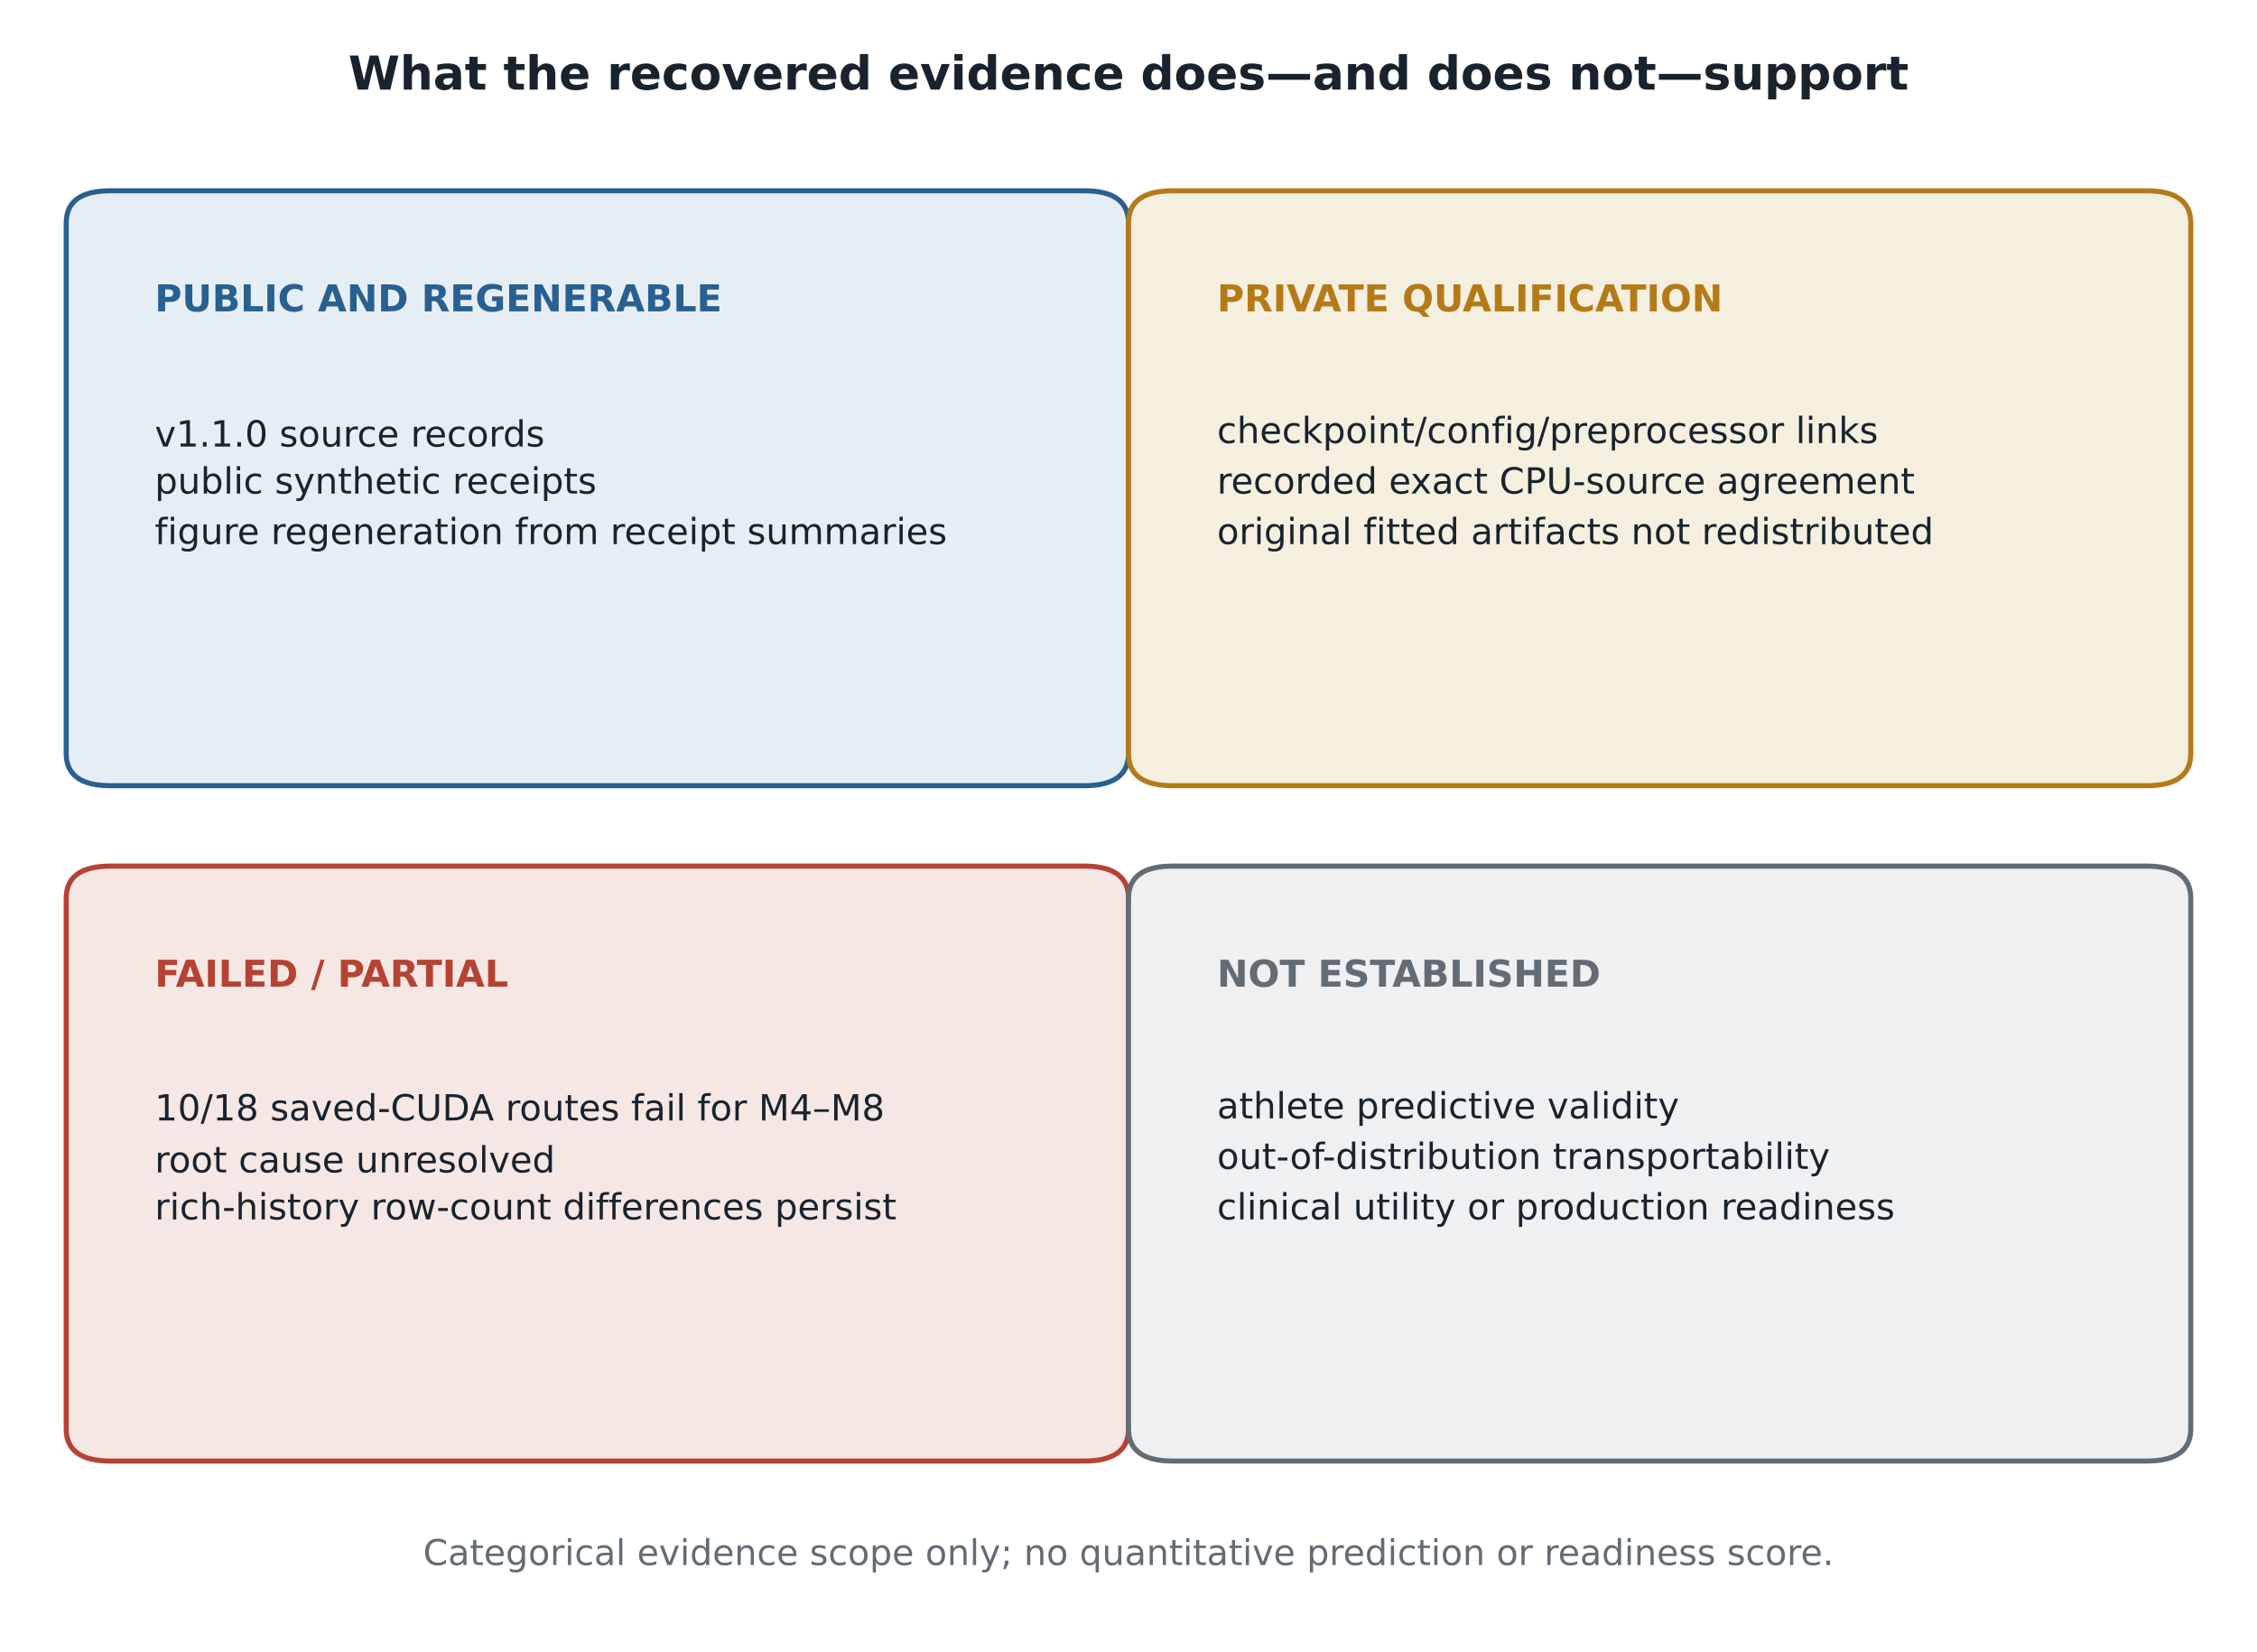
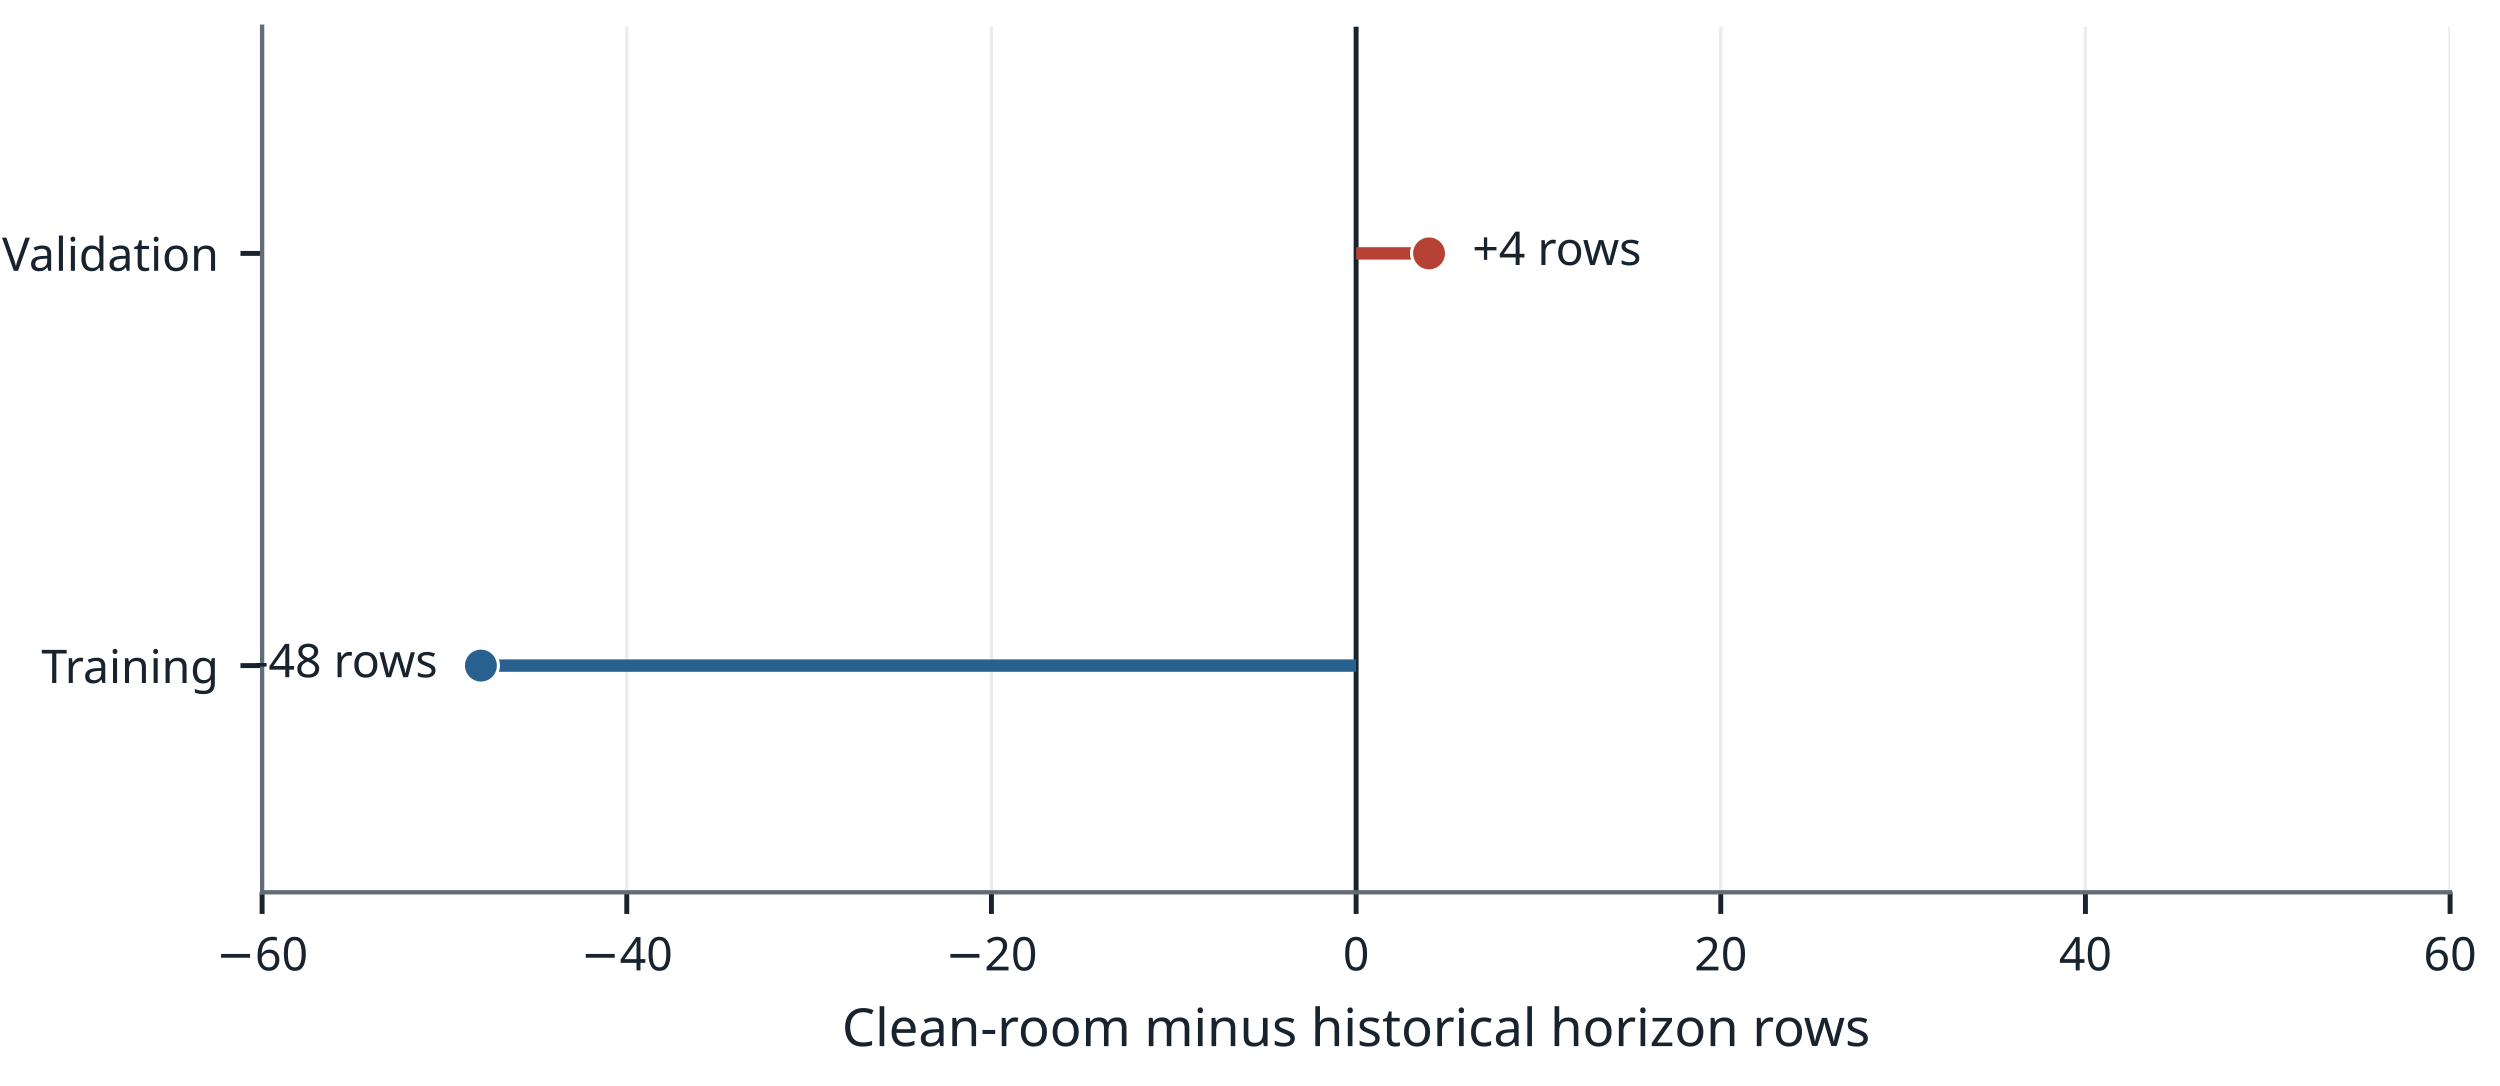
- <svg xmlns="http://www.w3.org/2000/svg" width="444.096pt" height="325.044pt" viewBox="0 0 444.096 325.044" version="1.1">
+ <svg xmlns="http://www.w3.org/2000/svg" xmlns:xlink="http://www.w3.org/1999/xlink" width="404.263pt" height="175.608pt" viewBox="0 0 404.263 175.608" version="1.1">
  <defs>
    <style type="text/css">*{stroke-linejoin: round; stroke-linecap: butt}</style>
  </defs>
  <g id="figure_1">
    <g id="patch_1">
-       <path d="M 0 325.044  L 444.096 325.044  L 444.096 0  L 0 0  z " style="fill: #ffffff" />
+       <path d="M 0 175.608 L 404.263 175.608 L 404.263 0 L 0 0 z " style="fill: #ffffff" />
    </g>
    <g id="axes_1">
      <g id="patch_2">
-         <path d="M 21.738 154.612  L 213.339 154.612  Q 222.048 154.612 222.048 148.284  L 222.048 43.87  Q 222.048 37.542 213.339 37.542  L 21.738 37.542  Q 13.029 37.542 13.029 43.87  L 13.029 148.284  Q 13.029 154.612 21.738 154.612  z " clip-path="url(#p1db4e2e435)" style="fill: #e6eef5; stroke: #286090; stroke-linejoin: miter" />
+         <path d="M 42.385 144.288 L 396.193 144.288 L 396.193 4.32 L 42.385 4.32 z " style="fill: #ffffff" />
+       </g>
+       <g id="matplotlib.axis_1">
+         <g id="xtick_1">
+           <g id="line2d_1">
+             <path d="M 42.385 144.288 L 42.385 4.32 " clip-path="url(#p21aea52a38)" style="fill: none; stroke: #aab2b9; stroke-opacity: 0.24; stroke-width: 0.55; stroke-linecap: square" />
+           </g>
+           <g id="line2d_2">
+             <defs>
+               <path id="m73434d7753" d="M 0 0 L 0 3.5 " style="stroke: #18232d; stroke-width: 0.8" />
+             </defs>
+             <g>
+               <use xlink:href="#m73434d7753" x="42.385" y="144.288" style="fill: #18232d; stroke: #18232d; stroke-width: 0.8" />
+             </g>
+           </g>
+           <g id="text_1">
+             <text style="font-size: 7.5px; font-family: 'STIXGeneral'; text-anchor: middle; fill: #18232d" x="42.385" y="156.913" transform="rotate(-0 42.38523 156.913)">−60</text>
+           </g>
+         </g>
+         <g id="xtick_2">
+           <g id="line2d_3">
+             <path d="M 101.353 144.288 L 101.353 4.32 " clip-path="url(#p21aea52a38)" style="fill: none; stroke: #aab2b9; stroke-opacity: 0.24; stroke-width: 0.55; stroke-linecap: square" />
+           </g>
+           <g id="line2d_4">
+             <g>
+               <use xlink:href="#m73434d7753" x="101.353" y="144.288" style="fill: #18232d; stroke: #18232d; stroke-width: 0.8" />
+             </g>
+           </g>
+           <g id="text_2">
+             <text style="font-size: 7.5px; font-family: 'STIXGeneral'; text-anchor: middle; fill: #18232d" x="101.353" y="156.913" transform="rotate(-0 101.3532 156.913)">−40</text>
+           </g>
+         </g>
+         <g id="xtick_3">
+           <g id="line2d_5">
+             <path d="M 160.321 144.288 L 160.321 4.32 " clip-path="url(#p21aea52a38)" style="fill: none; stroke: #aab2b9; stroke-opacity: 0.24; stroke-width: 0.55; stroke-linecap: square" />
+           </g>
+           <g id="line2d_6">
+             <g>
+               <use xlink:href="#m73434d7753" x="160.321" y="144.288" style="fill: #18232d; stroke: #18232d; stroke-width: 0.8" />
+             </g>
+           </g>
+           <g id="text_3">
+             <text style="font-size: 7.5px; font-family: 'STIXGeneral'; text-anchor: middle; fill: #18232d" x="160.321" y="156.913" transform="rotate(-0 160.3212 156.913)">−20</text>
+           </g>
+         </g>
+         <g id="xtick_4">
+           <g id="line2d_7">
+             <path d="M 219.289 144.288 L 219.289 4.32 " clip-path="url(#p21aea52a38)" style="fill: none; stroke: #aab2b9; stroke-opacity: 0.24; stroke-width: 0.55; stroke-linecap: square" />
+           </g>
+           <g id="line2d_8">
+             <g>
+               <use xlink:href="#m73434d7753" x="219.289" y="144.288" style="fill: #18232d; stroke: #18232d; stroke-width: 0.8" />
+             </g>
+           </g>
+           <g id="text_4">
+             <text style="font-size: 7.5px; font-family: 'STIXGeneral'; text-anchor: middle; fill: #18232d" x="219.289" y="156.913" transform="rotate(-0 219.2892 156.913)">0</text>
+           </g>
+         </g>
+         <g id="xtick_5">
+           <g id="line2d_9">
+             <path d="M 278.257 144.288 L 278.257 4.32 " clip-path="url(#p21aea52a38)" style="fill: none; stroke: #aab2b9; stroke-opacity: 0.24; stroke-width: 0.55; stroke-linecap: square" />
+           </g>
+           <g id="line2d_10">
+             <g>
+               <use xlink:href="#m73434d7753" x="278.257" y="144.288" style="fill: #18232d; stroke: #18232d; stroke-width: 0.8" />
+             </g>
+           </g>
+           <g id="text_5">
+             <text style="font-size: 7.5px; font-family: 'STIXGeneral'; text-anchor: middle; fill: #18232d" x="278.257" y="156.913" transform="rotate(-0 278.2572 156.913)">20</text>
+           </g>
+         </g>
+         <g id="xtick_6">
+           <g id="line2d_11">
+             <path d="M 337.225 144.288 L 337.225 4.32 " clip-path="url(#p21aea52a38)" style="fill: none; stroke: #aab2b9; stroke-opacity: 0.24; stroke-width: 0.55; stroke-linecap: square" />
+           </g>
+           <g id="line2d_12">
+             <g>
+               <use xlink:href="#m73434d7753" x="337.225" y="144.288" style="fill: #18232d; stroke: #18232d; stroke-width: 0.8" />
+             </g>
+           </g>
+           <g id="text_6">
+             <text style="font-size: 7.5px; font-family: 'STIXGeneral'; text-anchor: middle; fill: #18232d" x="337.225" y="156.913" transform="rotate(-0 337.2252 156.913)">40</text>
+           </g>
+         </g>
+         <g id="xtick_7">
+           <g id="line2d_13">
+             <path d="M 396.193 144.288 L 396.193 4.32 " clip-path="url(#p21aea52a38)" style="fill: none; stroke: #aab2b9; stroke-opacity: 0.24; stroke-width: 0.55; stroke-linecap: square" />
+           </g>
+           <g id="line2d_14">
+             <g>
+               <use xlink:href="#m73434d7753" x="396.193" y="144.288" style="fill: #18232d; stroke: #18232d; stroke-width: 0.8" />
+             </g>
+           </g>
+           <g id="text_7">
+             <text style="font-size: 7.5px; font-family: 'STIXGeneral'; text-anchor: middle; fill: #18232d" x="396.193" y="156.913" transform="rotate(-0 396.1932 156.913)">60</text>
+           </g>
+         </g>
+         <g id="text_8">
+           <text style="font-size: 8.5px; font-family: 'STIXGeneral'; text-anchor: middle; fill: #18232d" x="219.289" y="169.163" transform="rotate(-0 219.2892 169.163)">Clean-room minus historical horizon rows</text>
+         </g>
+       </g>
+       <g id="matplotlib.axis_2">
+         <g id="ytick_1">
+           <g id="line2d_15">
+             <defs>
+               <path id="mcf4281c78e" d="M 0 0 L -3.5 0 " style="stroke: #18232d; stroke-width: 0.8" />
+             </defs>
+             <g>
+               <use xlink:href="#mcf4281c78e" x="42.385" y="107.63" style="fill: #18232d; stroke: #18232d; stroke-width: 0.8" />
+             </g>
+           </g>
+           <g id="text_9">
+             <text style="font-size: 7.5px; font-family: 'STIXGeneral'; text-anchor: end; fill: #18232d" x="35.385" y="110.442" transform="rotate(-0 35.38523 110.4422)">Training</text>
+           </g>
+         </g>
+         <g id="ytick_2">
+           <g id="line2d_16">
+             <g>
+               <use xlink:href="#mcf4281c78e" x="42.385" y="40.978" style="fill: #18232d; stroke: #18232d; stroke-width: 0.8" />
+             </g>
+           </g>
+           <g id="text_10">
+             <text style="font-size: 7.5px; font-family: 'STIXGeneral'; text-anchor: end; fill: #18232d" x="35.385" y="43.791" transform="rotate(-0 35.38523 43.79079)">Validation</text>
+           </g>
+         </g>
+       </g>
+       <g id="line2d_17">
+         <path d="M 219.289 144.288 L 219.289 4.32 " clip-path="url(#p21aea52a38)" style="fill: none; stroke: #18232d; stroke-width: 0.8; stroke-linecap: square" />
+       </g>
+       <g id="LineCollection_1">
+         <path d="M 219.289 107.63 L 77.766 107.63 " clip-path="url(#p21aea52a38)" style="fill: none; stroke: #286090; stroke-width: 2" />
+       </g>
+       <g id="LineCollection_2">
+         <path d="M 219.289 40.978 L 231.083 40.978 " clip-path="url(#p21aea52a38)" style="fill: none; stroke: #b54234; stroke-width: 2" />
      </g>
      <g id="patch_3">
-         <path d="M 230.757 154.612  L 422.358 154.612  Q 431.067 154.612 431.067 148.284  L 431.067 43.87  Q 431.067 37.542 422.358 37.542  L 230.757 37.542  Q 222.048 37.542 222.048 43.87  L 222.048 148.284  Q 222.048 154.612 230.757 154.612  z " clip-path="url(#p1db4e2e435)" style="fill: #f5efdf; stroke: #b57a18; stroke-linejoin: miter" />
+         <path d="M 42.385 144.288 L 42.385 4.32 " style="fill: none; stroke: #626c75; stroke-width: 0.7; stroke-linejoin: miter; stroke-linecap: square" />
      </g>
      <g id="patch_4">
-         <path d="M 21.738 287.502  L 213.339 287.502  Q 222.048 287.502 222.048 281.173  L 222.048 176.76  Q 222.048 170.432 213.339 170.432  L 21.738 170.432  Q 13.029 170.432 13.029 176.76  L 13.029 281.173  Q 13.029 287.502 21.738 287.502  z " clip-path="url(#p1db4e2e435)" style="fill: #f5e7e4; stroke: #b54234; stroke-linejoin: miter" />
+         <path d="M 42.385 144.288 L 396.193 144.288 " style="fill: none; stroke: #626c75; stroke-width: 0.7; stroke-linejoin: miter; stroke-linecap: square" />
      </g>
-       <g id="patch_5">
-         <path d="M 230.757 287.502  L 422.358 287.502  Q 431.067 287.502 431.067 281.173  L 431.067 176.76  Q 431.067 170.432 422.358 170.432  L 230.757 170.432  Q 222.048 170.432 222.048 176.76  L 222.048 281.173  Q 222.048 287.502 230.757 287.502  z " clip-path="url(#p1db4e2e435)" style="fill: #eef0f2; stroke: #626c75; stroke-linejoin: miter" />
+       <g id="PathCollection_1">
+         <defs>
+           <path id="m687f336d84" d="M 0 2.828 C 0.75 2.828 1.47 2.53 2 2 C 2.53 1.47 2.828 0.75 2.828 0 C 2.828 -0.75 2.53 -1.47 2 -2 C 1.47 -2.53 0.75 -2.828 0 -2.828 C -0.75 -2.828 -1.47 -2.53 -2 -2 C -2.53 -1.47 -2.828 -0.75 -2.828 0 C -2.828 0.75 -2.53 1.47 -2 2 C -1.47 2.53 -0.75 2.828 0 2.828 z " style="stroke: #ffffff; stroke-width: 0.5" />
+         </defs>
+         <g clip-path="url(#p21aea52a38)">
+           <use xlink:href="#m687f336d84" x="77.766" y="107.63" style="fill: #286090; stroke: #ffffff; stroke-width: 0.5" />
+         </g>
      </g>
-       <g id="text_1">
-         <text style="font-weight: 700; font-size: 9.2px; font-family: 'DejaVu Sans'; text-anchor: middle; fill: #18232d" x="222.048" y="17.639" transform="rotate(-0 222.048 17.63864)">What the recovered evidence does—and does not—support</text>
+       <g id="text_11">
+         <text style="font-size: 7.5px; font-family: 'STIXGeneral'; text-anchor: end; fill: #18232d" x="70.766" y="109.505" transform="rotate(-0 70.76603 109.5047)">-48 rows</text>
      </g>
-       <g id="text_2">
-         <text style="font-weight: 700; font-size: 7.3px; font-family: 'DejaVu Sans'; text-anchor: start; fill: #286090" x="30.447" y="61.273" transform="rotate(-0 30.44736 61.27272)">PUBLIC AND REGENERABLE</text>
+       <g id="PathCollection_2">
+         <defs>
+           <path id="m889a66a1ec" d="M 0 2.828 C 0.75 2.828 1.47 2.53 2 2 C 2.53 1.47 2.828 0.75 2.828 0 C 2.828 -0.75 2.53 -1.47 2 -2 C 1.47 -2.53 0.75 -2.828 0 -2.828 C -0.75 -2.828 -1.47 -2.53 -2 -2 C -2.53 -1.47 -2.828 -0.75 -2.828 0 C -2.828 0.75 -2.53 1.47 -2 2 C -1.47 2.53 -0.75 2.828 0 2.828 z " style="stroke: #ffffff; stroke-width: 0.5" />
+         </defs>
+         <g clip-path="url(#p21aea52a38)">
+           <use xlink:href="#m889a66a1ec" x="231.083" y="40.978" style="fill: #b54234; stroke: #ffffff; stroke-width: 0.5" />
+         </g>
      </g>
-       <g id="text_3">
-         <text style="font-size: 7.1px; font-family: 'DejaVu Sans'; fill: #18232d" transform="translate(30.44736 87.87393)">v1.1.0 source records</text>
-         <text style="font-size: 7.1px; font-family: 'DejaVu Sans'; fill: #18232d" transform="translate(30.44736 97.12612)">public synthetic receipts</text>
-         <text style="font-size: 7.1px; font-family: 'DejaVu Sans'; fill: #18232d" transform="translate(30.44736 107.0661)">figure regeneration from receipt summaries</text>
-       </g>
-       <g id="text_4">
-         <text style="font-weight: 700; font-size: 7.3px; font-family: 'DejaVu Sans'; text-anchor: start; fill: #b57a18" x="239.466" y="61.273" transform="rotate(-0 239.4662 61.27272)">PRIVATE QUALIFICATION</text>
-       </g>
-       <g id="text_5">
-         <text style="font-size: 7.1px; font-family: 'DejaVu Sans'; fill: #18232d" transform="translate(239.4662 87.18612)">checkpoint/config/preprocessor links</text>
-         <text style="font-size: 7.1px; font-family: 'DejaVu Sans'; fill: #18232d" transform="translate(239.4662 97.12612)">recorded exact CPU-source agreement</text>
-         <text style="font-size: 7.1px; font-family: 'DejaVu Sans'; fill: #18232d" transform="translate(239.4662 107.0661)">original fitted artifacts not redistributed</text>
-       </g>
-       <g id="text_6">
-         <text style="font-weight: 700; font-size: 7.3px; font-family: 'DejaVu Sans'; text-anchor: start; fill: #b54234" x="30.447" y="194.162" transform="rotate(-0 30.44736 194.1624)">FAILED / PARTIAL</text>
-       </g>
-       <g id="text_7">
-         <text style="font-size: 7.1px; font-family: 'DejaVu Sans'; fill: #18232d" transform="translate(30.44736 220.4846)">10/18 saved-CUDA routes fail for M4–M8</text>
-         <text style="font-size: 7.1px; font-family: 'DejaVu Sans'; fill: #18232d" transform="translate(30.44736 230.7036)">root cause unresolved</text>
-         <text style="font-size: 7.1px; font-family: 'DejaVu Sans'; fill: #18232d" transform="translate(30.44736 239.9558)">rich-history row-count differences persist</text>
-       </g>
-       <g id="text_8">
-         <text style="font-weight: 700; font-size: 7.3px; font-family: 'DejaVu Sans'; text-anchor: start; fill: #626c75" x="239.466" y="194.162" transform="rotate(-0 239.4662 194.1624)">NOT ESTABLISHED</text>
-       </g>
-       <g id="text_9">
-         <text style="font-size: 7.1px; font-family: 'DejaVu Sans'; fill: #18232d" transform="translate(239.4662 220.0758)">athlete predictive validity</text>
-         <text style="font-size: 7.1px; font-family: 'DejaVu Sans'; fill: #18232d" transform="translate(239.4662 230.0158)">out-of-distribution transportability</text>
-         <text style="font-size: 7.1px; font-family: 'DejaVu Sans'; fill: #18232d" transform="translate(239.4662 239.9558)">clinical utility or production readiness</text>
-       </g>
-       <g id="text_10">
-         <text style="font-size: 7px; font-family: 'DejaVu Sans'; text-anchor: middle; fill: #626c75" x="222.048" y="307.968" transform="rotate(-0 222.048 307.9682)">Categorical evidence scope only; no quantitative prediction or readiness score.</text>
+       <g id="text_12">
+         <text style="font-size: 7.5px; font-family: 'STIXGeneral'; text-anchor: start; fill: #18232d" x="238.083" y="42.853" transform="rotate(-0 238.0828 42.85329)">+4 rows</text>
      </g>
    </g>
  </g>
  <defs>
-     <clipPath id="p1db4e2e435">
-       <rect x="4.32" y="4.32" width="435.456" height="316.404" />
+     <clipPath id="p21aea52a38">
+       <rect x="42.385" y="4.32" width="353.808" height="139.968" />
    </clipPath>
  </defs>
</svg>
